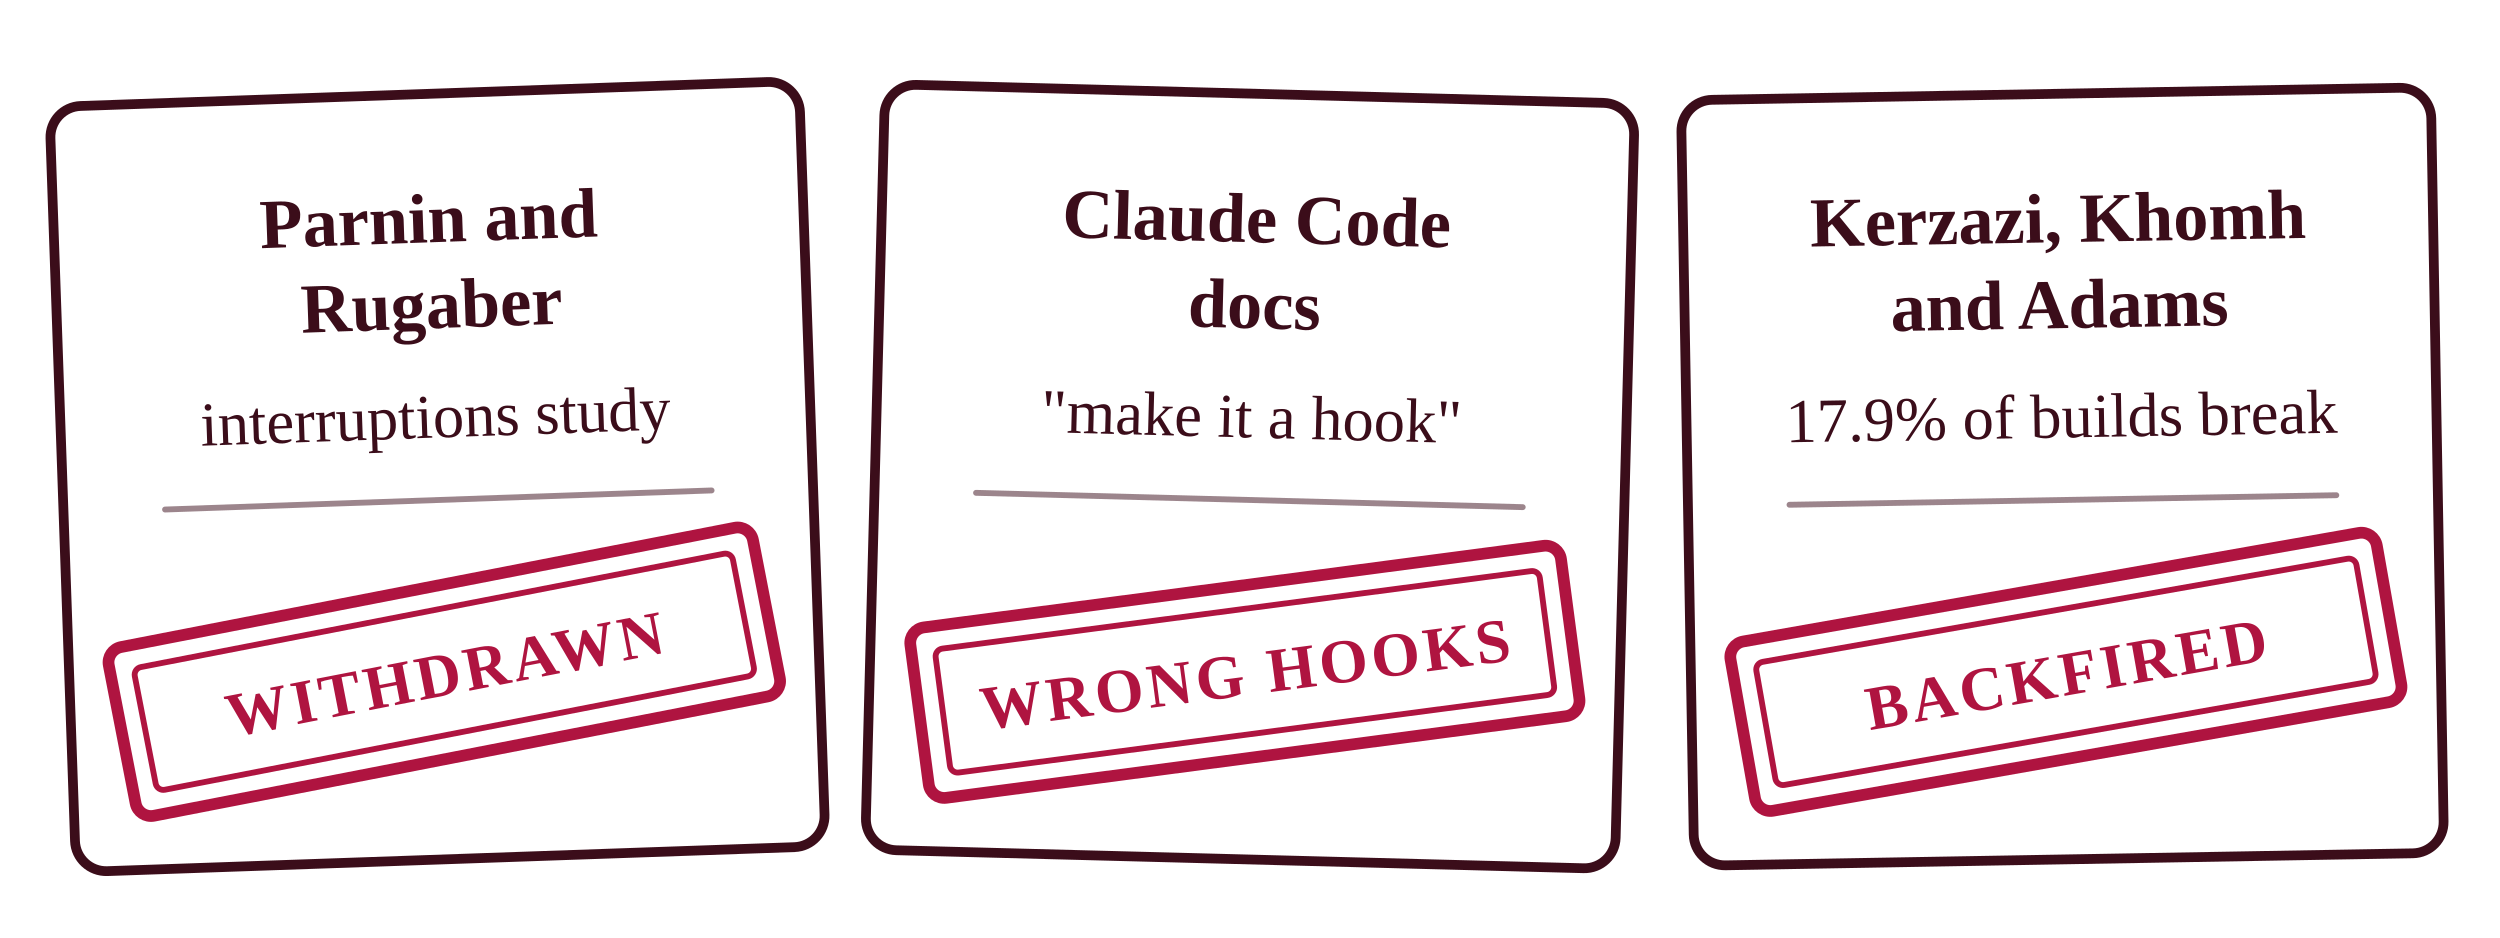
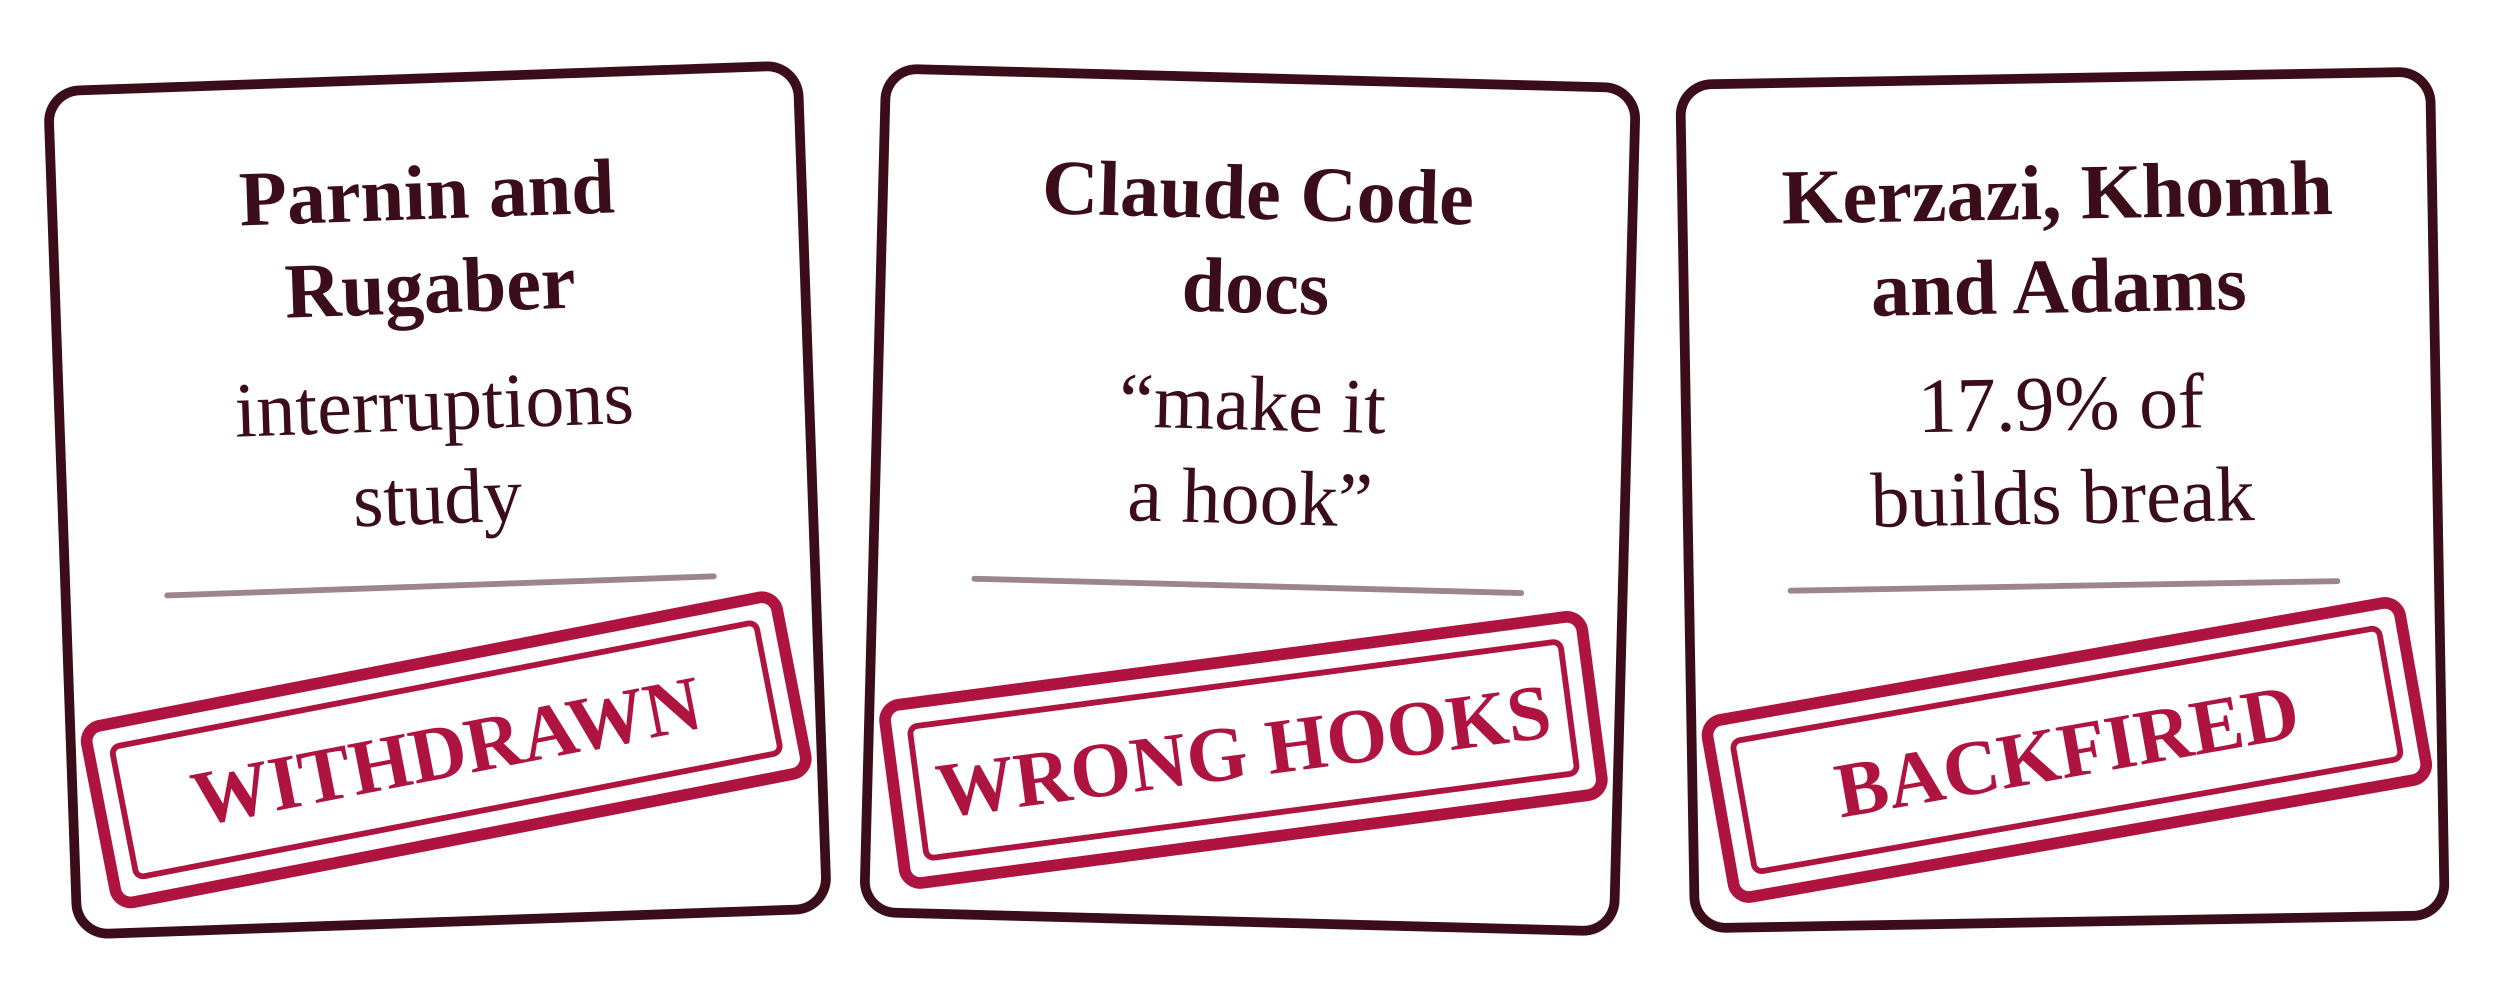
- <svg xmlns="http://www.w3.org/2000/svg" viewBox="0 0 640 240" width="100%" role="img" aria-label="Three of CON's sources as index cards, each stamped by the judges. Parnin and Rugaber's interruptions study is stamped withdrawn. The Claude Code docs quote 'make it a hook' is stamped wrong hooks. Kerzazi, Khomh and Adams' 17.9% build breakage rate is stamped backfired." fill="none" stroke="var(--illo-ink, #3b0d1a)" stroke-width="2.5" stroke-linecap="round" stroke-linejoin="round" style="display:block;margin:2rem auto;padding:3%;box-sizing:border-box;border-radius:12px;background:var(--illo-paper, #fbf1e4)">
-   <g transform="rotate(-2 112 122)">
-     <rect x="16" y="24" width="192" height="196" rx="8" fill="var(--illo-surface, #fff)" />
-     <path d="M42 128h140" stroke-width="1.5" stroke-opacity=".5" />
-     <g transform="translate(112 172) rotate(-9)" stroke="var(--illo-accent, #af1440)">
-       <rect x="-84" y="-22" width="168" height="44" rx="4" stroke-width="3" />
-       <rect x="-78" y="-16" width="156" height="32" rx="2" stroke-width="1.5" />
-       <text y="6" font-size="16" font-weight="700" letter-spacing="1" fill="var(--illo-accent, #af1440)" stroke="none" text-anchor="middle">WITHDRAWN</text>
+ <svg xmlns="http://www.w3.org/2000/svg" viewBox="0 0 640 256" width="100%" role="img" aria-label="Three of CON's sources as index cards, each stamped by the judges. Parnin and Rugaber's interruptions study is stamped withdrawn. The Claude Code docs quote 'make it a hook' is stamped wrong hooks. Kerzazi, Khomh and Adams' 17.9% build breakage rate is stamped backfired." fill="none" stroke="var(--illo-ink, #3b0d1a)" stroke-width="2.5" stroke-linecap="round" stroke-linejoin="round" style="display:block;margin:2rem auto;padding:3%;box-sizing:border-box;border-radius:12px;background:var(--illo-paper, #fbf1e4)">
+   <g transform="rotate(-2 112 128)">
+     <rect x="16" y="20" width="192" height="216" rx="8" fill="var(--illo-surface, #fff)" />
+     <path d="M42 150h140" stroke-width="1.5" stroke-opacity=".5" />
+     <g transform="translate(112 192) rotate(-9)" stroke="var(--illo-accent, #af1440)">
+       <rect x="-90" y="-23" width="180" height="46" rx="4" stroke-width="3" />
+       <rect x="-84" y="-17" width="168" height="34" rx="2" stroke-width="1.5" />
+       <text y="7" font-size="20" font-weight="700" fill="var(--illo-accent, #af1440)" stroke="none" text-anchor="middle">WITHDRAWN</text>
    </g>
-     <g fill="var(--illo-ink, #3b0d1a)" stroke="none" text-anchor="middle">
-       <text x="112" y="62" font-size="18" font-weight="700">Parnin and</text>
-       <text x="112" y="84" font-size="18" font-weight="700">Rugaber</text>
-       <text x="112" y="112" font-size="16">interruptions study</text>
+     <g fill="var(--illo-ink, #3b0d1a)" stroke="none" text-anchor="middle" font-size="20">
+       <text x="112" y="56" font-weight="700">Parnin and</text>
+       <text x="112" y="80" font-weight="700">Rugaber</text>
+       <text x="112" y="110">interruptions</text>
+       <text x="112" y="134">study</text>
    </g>
  </g>
-   <g transform="rotate(1.5 320 122)">
-     <rect x="224" y="24" width="192" height="196" rx="8" fill="var(--illo-surface, #fff)" />
-     <path d="M250 128h140" stroke-width="1.5" stroke-opacity=".5" />
-     <g transform="translate(320 172) rotate(-9)" stroke="var(--illo-accent, #af1440)">
-       <rect x="-84" y="-22" width="168" height="44" rx="4" stroke-width="3" />
-       <rect x="-78" y="-16" width="156" height="32" rx="2" stroke-width="1.5" />
-       <text y="6" font-size="16" font-weight="700" letter-spacing="1" fill="var(--illo-accent, #af1440)" stroke="none" text-anchor="middle">WRONG HOOKS</text>
+   <g transform="rotate(1.5 320 128)">
+     <rect x="224" y="20" width="192" height="216" rx="8" fill="var(--illo-surface, #fff)" />
+     <path d="M250 150h140" stroke-width="1.5" stroke-opacity=".5" />
+     <g transform="translate(320 192) rotate(-9)" stroke="var(--illo-accent, #af1440)">
+       <rect x="-90" y="-23" width="180" height="46" rx="4" stroke-width="3" />
+       <rect x="-84" y="-17" width="168" height="34" rx="2" stroke-width="1.5" />
+       <text y="7" font-size="20" font-weight="700" fill="var(--illo-accent, #af1440)" stroke="none" text-anchor="middle">WRONG HOOKS</text>
    </g>
-     <g fill="var(--illo-ink, #3b0d1a)" stroke="none" text-anchor="middle">
-       <text x="320" y="62" font-size="18" font-weight="700">Claude Code</text>
-       <text x="320" y="84" font-size="18" font-weight="700">docs</text>
-       <text x="320" y="112" font-size="16">"make it a hook"</text>
+     <g fill="var(--illo-ink, #3b0d1a)" stroke="none" text-anchor="middle" font-size="20">
+       <text x="320" y="56" font-weight="700">Claude Code</text>
+       <text x="320" y="80" font-weight="700">docs</text>
+       <text x="320" y="110">“make it</text>
+       <text x="320" y="134">a hook”</text>
    </g>
  </g>
-   <g transform="rotate(-1 528 122)">
-     <rect x="432" y="24" width="192" height="196" rx="8" fill="var(--illo-surface, #fff)" />
-     <path d="M458 128h140" stroke-width="1.5" stroke-opacity=".5" />
-     <g transform="translate(528 172) rotate(-9)" stroke="var(--illo-accent, #af1440)">
-       <rect x="-84" y="-22" width="168" height="44" rx="4" stroke-width="3" />
-       <rect x="-78" y="-16" width="156" height="32" rx="2" stroke-width="1.5" />
-       <text y="6" font-size="16" font-weight="700" letter-spacing="1" fill="var(--illo-accent, #af1440)" stroke="none" text-anchor="middle">BACKFIRED</text>
+   <g transform="rotate(-1 528 128)">
+     <rect x="432" y="20" width="192" height="216" rx="8" fill="var(--illo-surface, #fff)" />
+     <path d="M458 150h140" stroke-width="1.5" stroke-opacity=".5" />
+     <g transform="translate(528 192) rotate(-9)" stroke="var(--illo-accent, #af1440)">
+       <rect x="-90" y="-23" width="180" height="46" rx="4" stroke-width="3" />
+       <rect x="-84" y="-17" width="168" height="34" rx="2" stroke-width="1.5" />
+       <text y="7" font-size="20" font-weight="700" fill="var(--illo-accent, #af1440)" stroke="none" text-anchor="middle">BACKFIRED</text>
    </g>
-     <g fill="var(--illo-ink, #3b0d1a)" stroke="none" text-anchor="middle">
-       <text x="528" y="62" font-size="18" font-weight="700">Kerzazi, Khomh</text>
-       <text x="528" y="84" font-size="18" font-weight="700">and Adams</text>
-       <text x="528" y="112" font-size="16">17.9% of builds break</text>
+     <g fill="var(--illo-ink, #3b0d1a)" stroke="none" text-anchor="middle" font-size="20">
+       <text x="528" y="56" font-weight="700">Kerzazi, Khomh</text>
+       <text x="528" y="80" font-weight="700">and Adams</text>
+       <text x="528" y="110">17.9% of</text>
+       <text x="528" y="134">builds break</text>
    </g>
  </g>
</svg>
